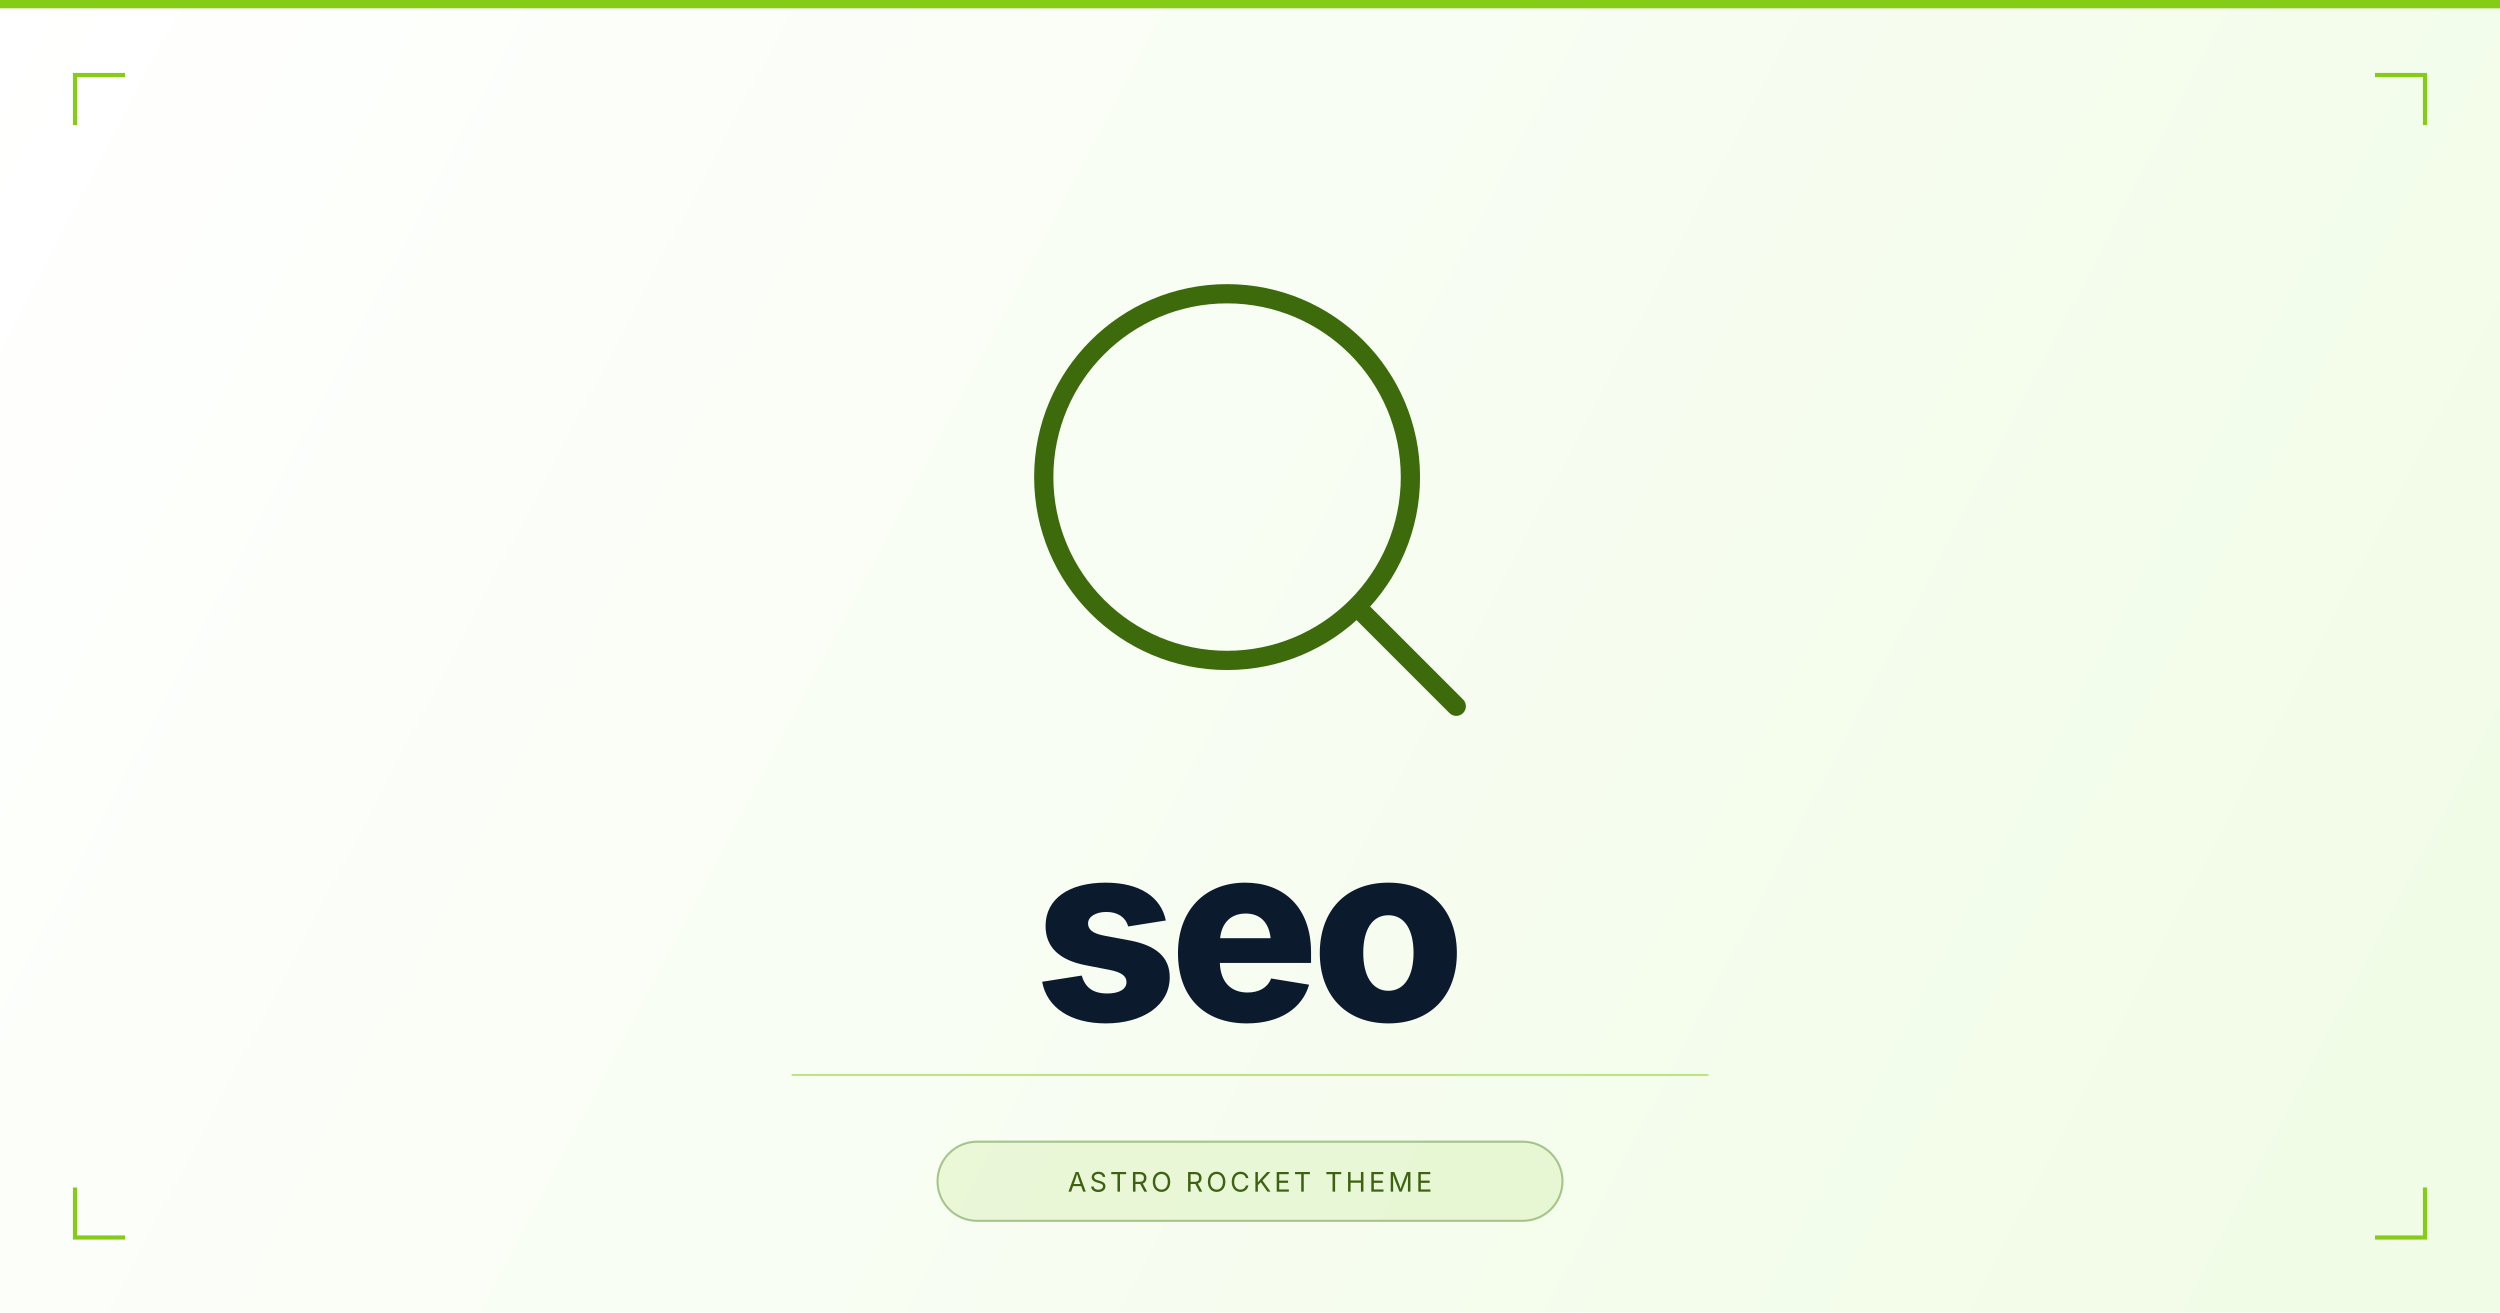
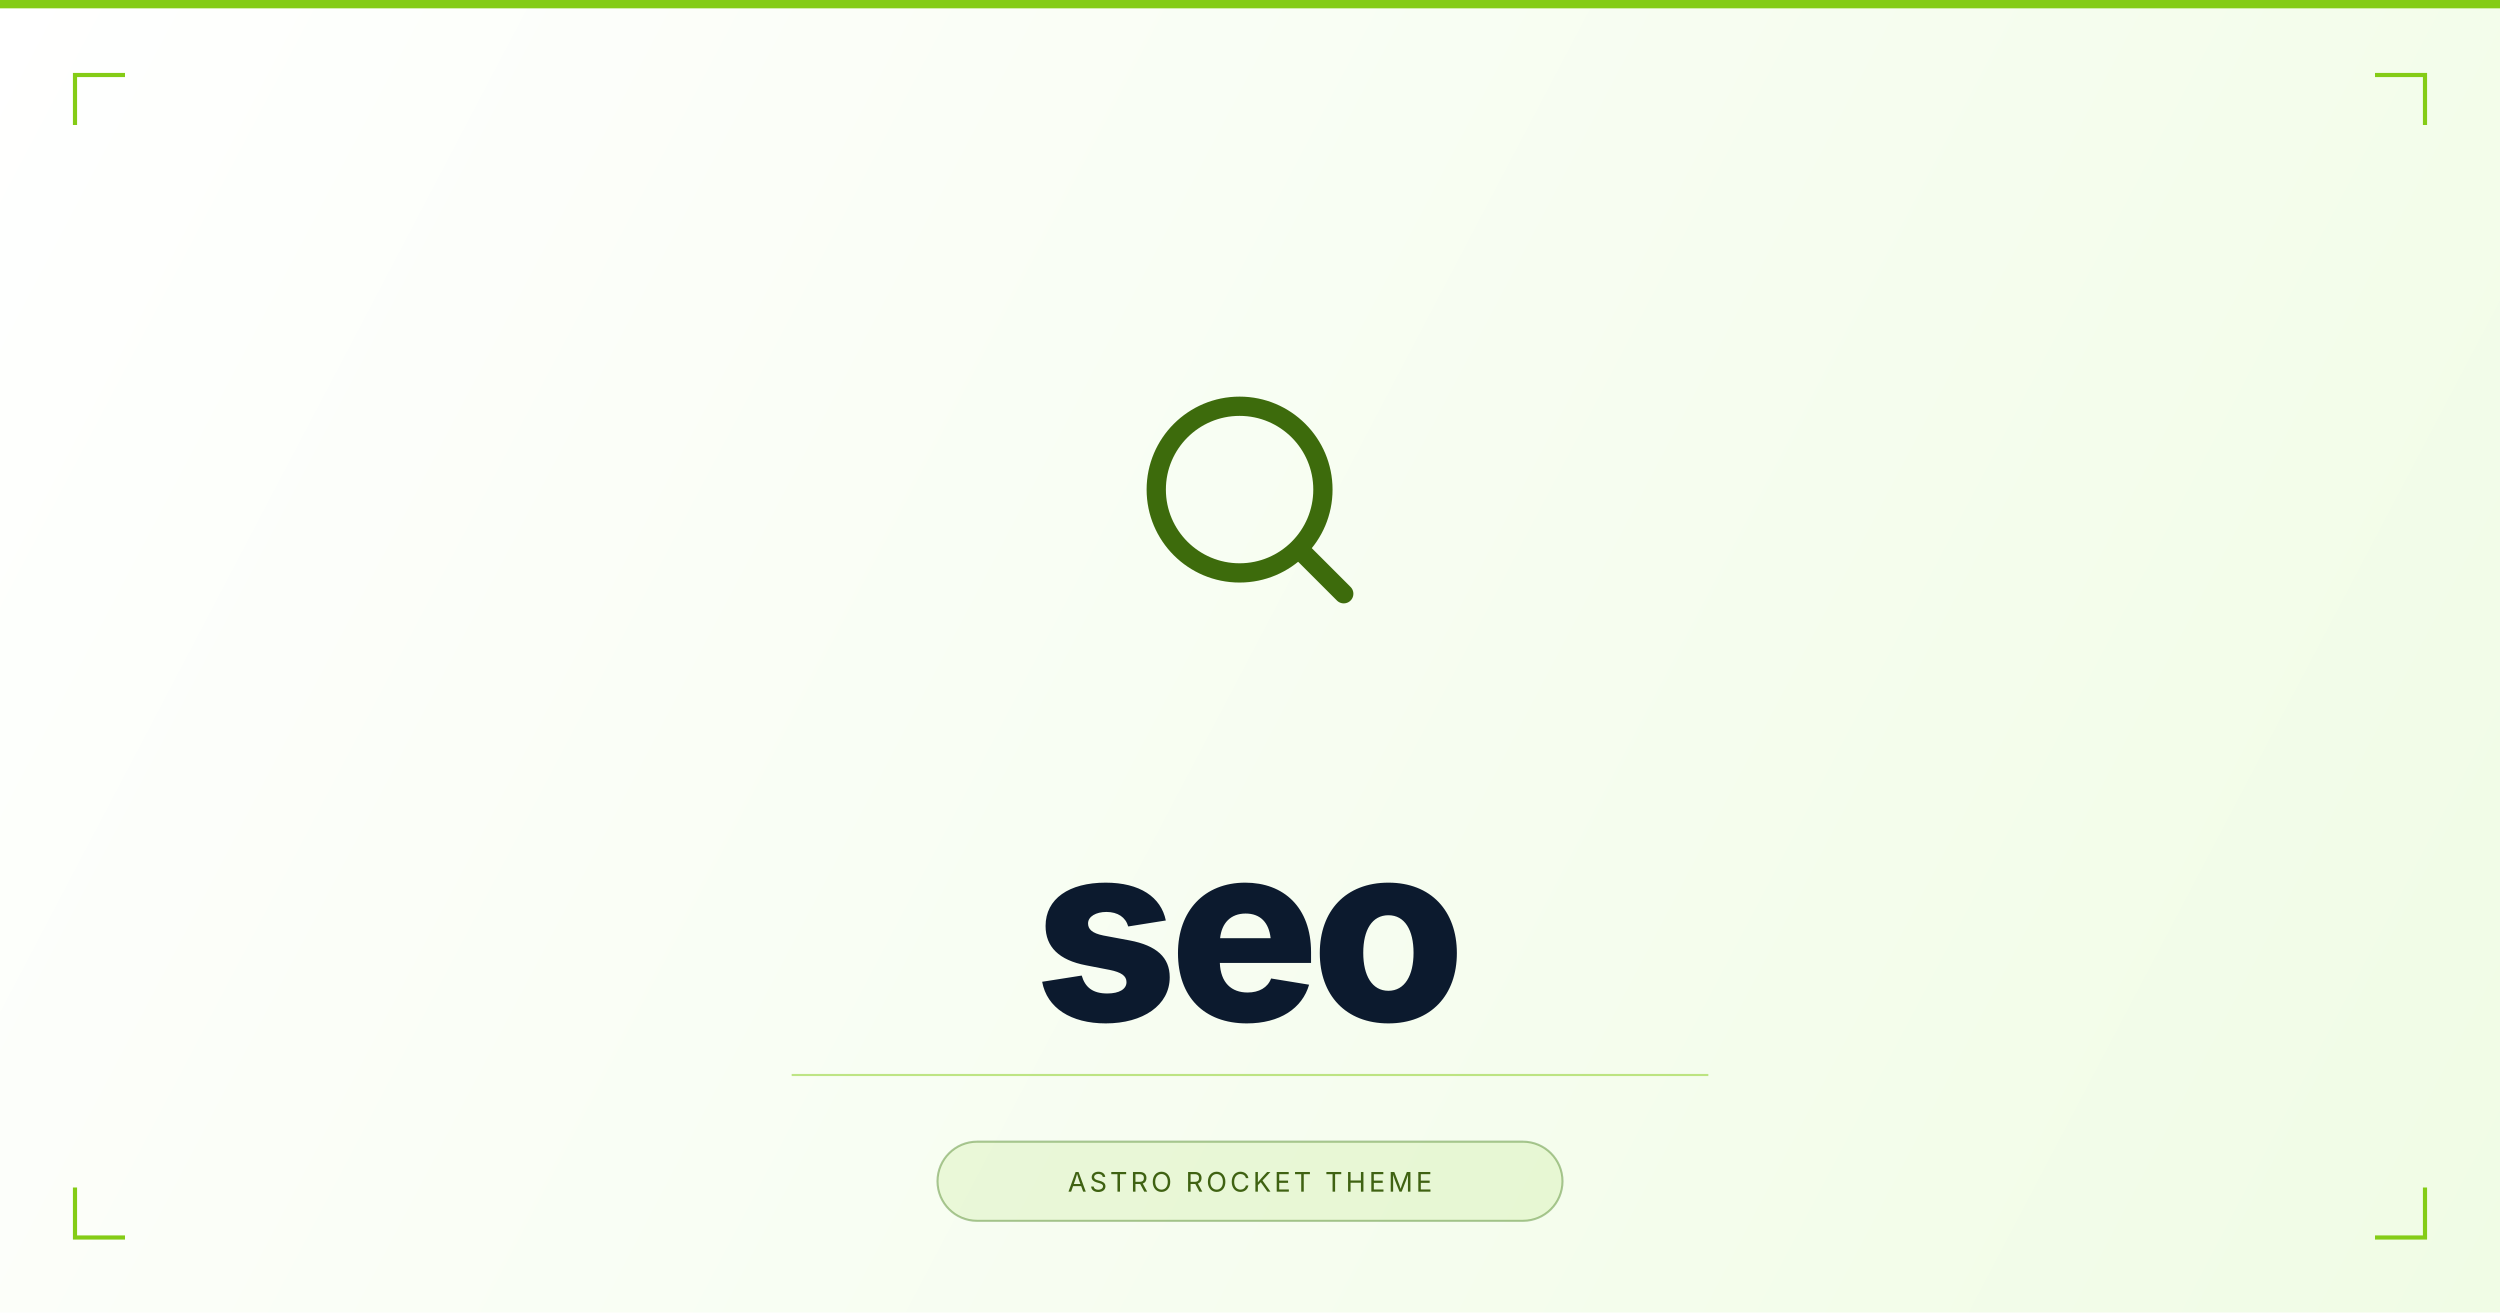
<svg xmlns="http://www.w3.org/2000/svg" width="1200" height="630" viewBox="0 0 1200 630" fill="none">
  <style>
    .bi-bd { display: none }
    html.dark .bi-bl { display: none }
    html.dark .bi-bd { display: block }
    .bi-ic { stroke: #3d6b0c }
    html.dark .bi-ic { stroke: #a3e635 }
    .bi-tt { fill: #0c1a2e }
    html.dark .bi-tt { fill: #f0fce5 }
    .bi-sl { stroke: rgba(132,204,22,.5) }
    html.dark .bi-sl { stroke: rgba(163,230,53,.25) }
    .bi-bb { fill: rgba(132,204,22,.12); stroke: rgba(53,115,10,.4) }
    html.dark .bi-bb { fill: rgba(163,230,53,.08); stroke: rgba(163,230,53,.3) }
    .bi-bt { fill: #3f6212 }
    html.dark .bi-bt { fill: #a3e635 }
    .bi-cr { stroke: #84cc16 }
  </style>
  <defs>
    <linearGradient id="sar-bl" x1="0" y1="0" x2="1200" y2="630" gradientUnits="userSpaceOnUse">
      <stop offset="0%" stop-color="#ffffff" />
      <stop offset="100%" stop-color="#f0fce5" />
    </linearGradient>
    <linearGradient id="sar-bd" x1="0" y1="0" x2="1200" y2="630" gradientUnits="userSpaceOnUse">
      <stop offset="0%" stop-color="#0c1929" />
      <stop offset="100%" stop-color="#162236" />
    </linearGradient>
  </defs>
  <rect width="1200" height="630" fill="url(#sar-bl)" class="bi-bl" />
  <rect width="1200" height="630" fill="url(#sar-bd)" class="bi-bd" />
  <rect x="0" y="0" width="1200" height="4" fill="#84cc16" />
-   <g transform="translate(468, 108) scale(11)" stroke="#3d6b0c" stroke-width="0.84" stroke-linecap="round" stroke-linejoin="round" fill="none" class="bi-ic">
+   <g transform="translate(540, 180) scale(5)" stroke="#3d6b0c" stroke-width="1.85" stroke-linecap="round" stroke-linejoin="round" fill="none" class="bi-ic">
    <circle cx="11" cy="11" r="8" />
    <path d="m21 21-4.3-4.3" />
  </g>
  <text x="600" y="490" font-family="'Outfit Variable', 'Outfit', -apple-system, BlinkMacSystemFont, 'Segoe UI', sans-serif" font-size="120" font-weight="800" fill="#0c1a2e" text-anchor="middle" letter-spacing="-4" class="bi-tt">seo</text>
  <line x1="380" y1="516" x2="820" y2="516" stroke="rgba(132,204,22,0.5)" stroke-width="1" class="bi-sl" />
  <rect x="450" y="548" width="300" height="38" rx="19" fill="rgba(132,204,22,0.12)" stroke="rgba(53,115,10,0.4)" stroke-width="1" class="bi-bb" />
  <text x="600" y="572" font-family="'Outfit Variable', 'Outfit', -apple-system, BlinkMacSystemFont, 'Segoe UI', sans-serif" font-size="13" fill="#3f6212" text-anchor="middle" letter-spacing="1.5" class="bi-bt">ASTRO ROCKET THEME</text>
  <path d="M 36 60 L 36 36 L 60 36" stroke-width="2" fill="none" class="bi-cr" />
  <path d="M 1140 36 L 1164 36 L 1164 60" stroke-width="2" fill="none" class="bi-cr" />
  <path d="M 36 570 L 36 594 L 60 594" stroke-width="2" fill="none" class="bi-cr" />
  <path d="M 1140 594 L 1164 594 L 1164 570" stroke-width="2" fill="none" class="bi-cr" />
</svg>
